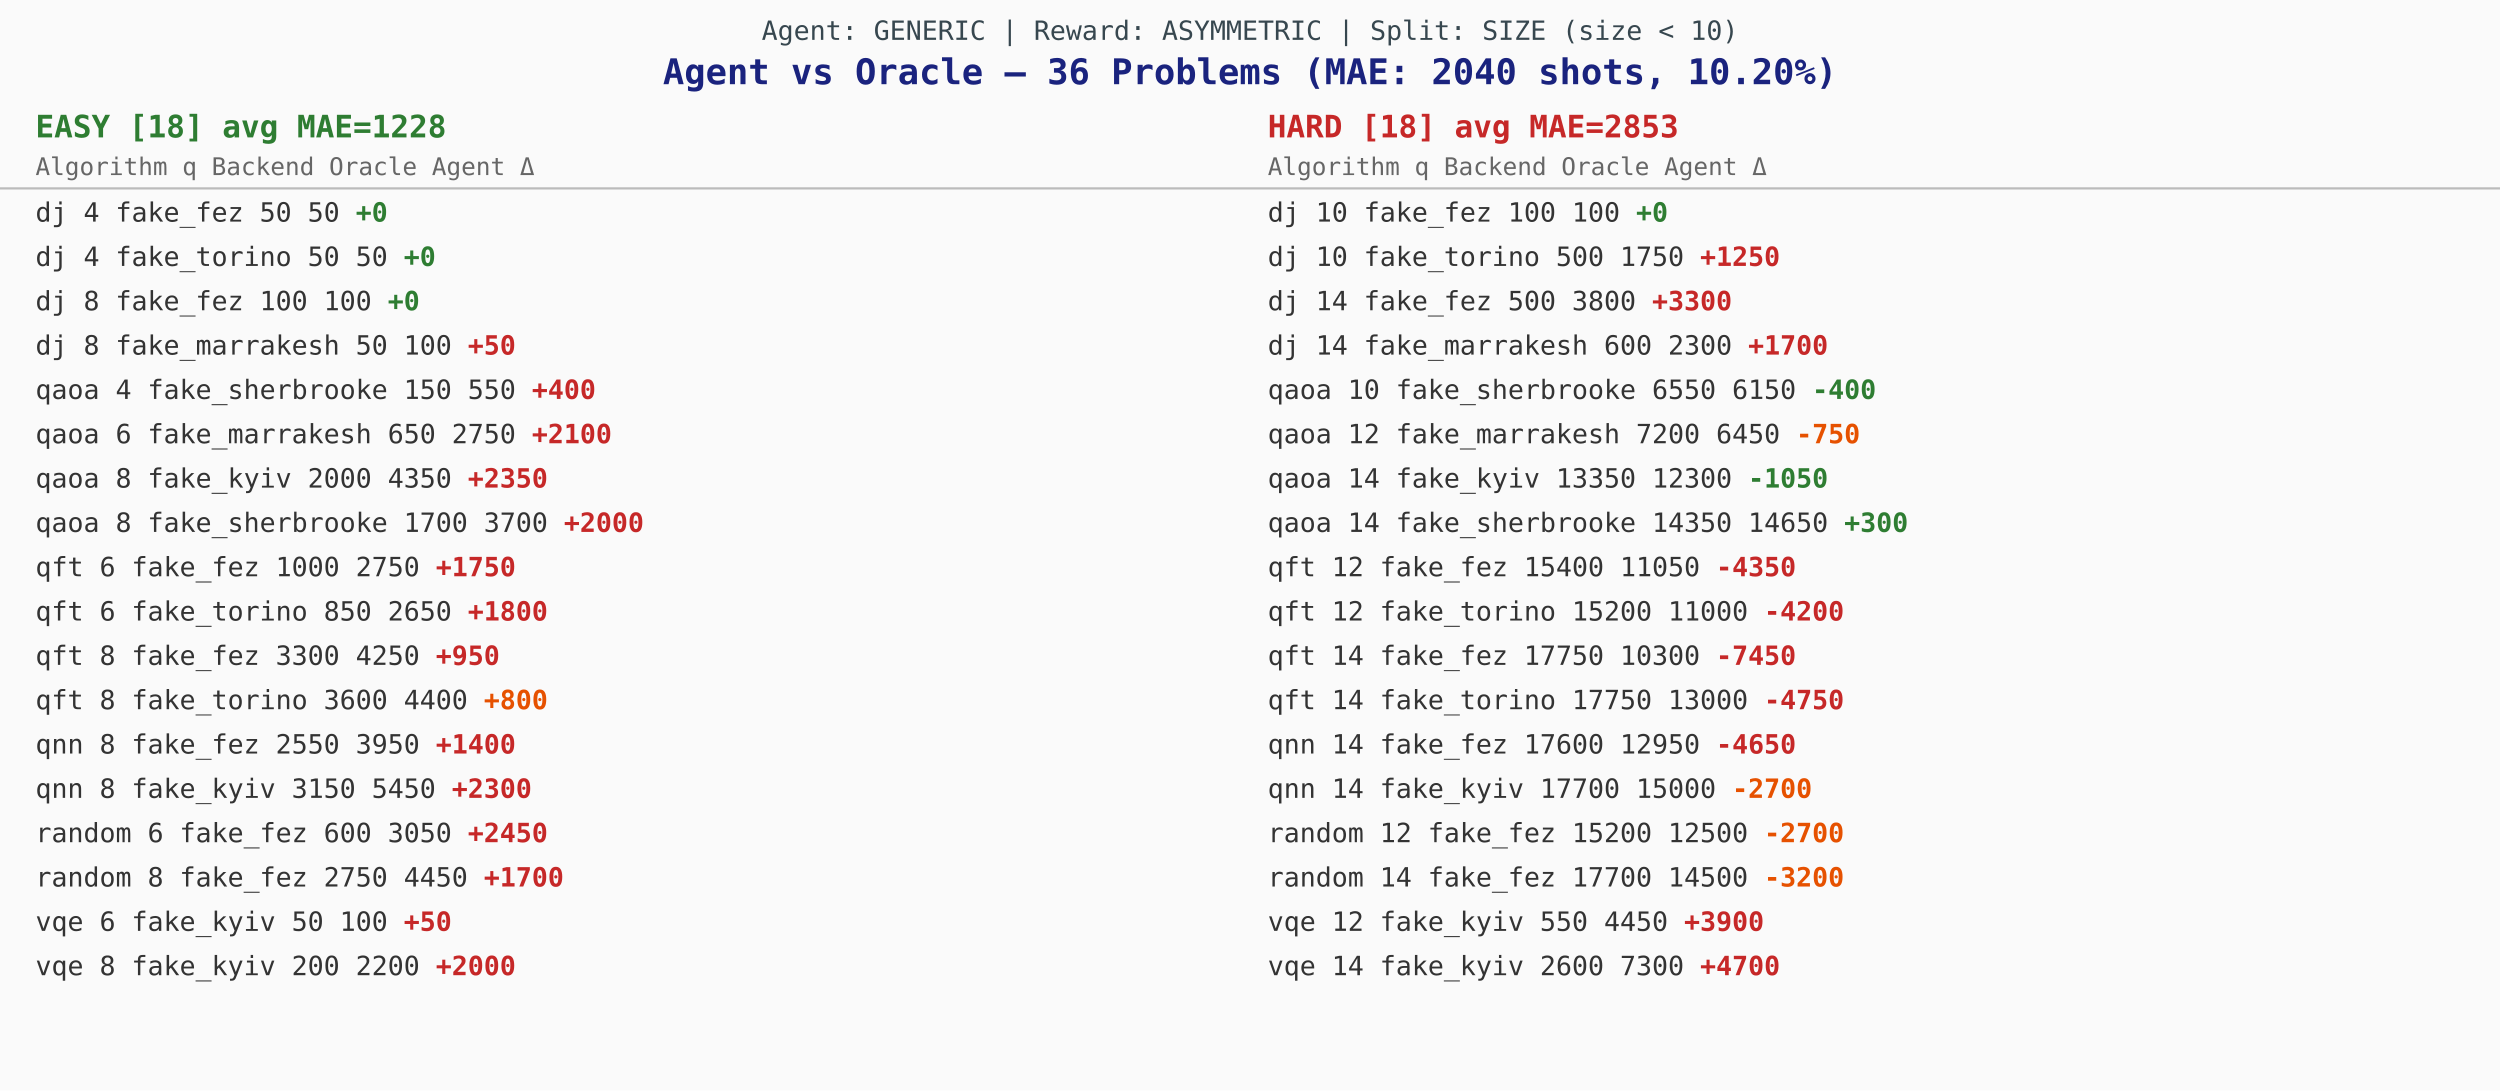
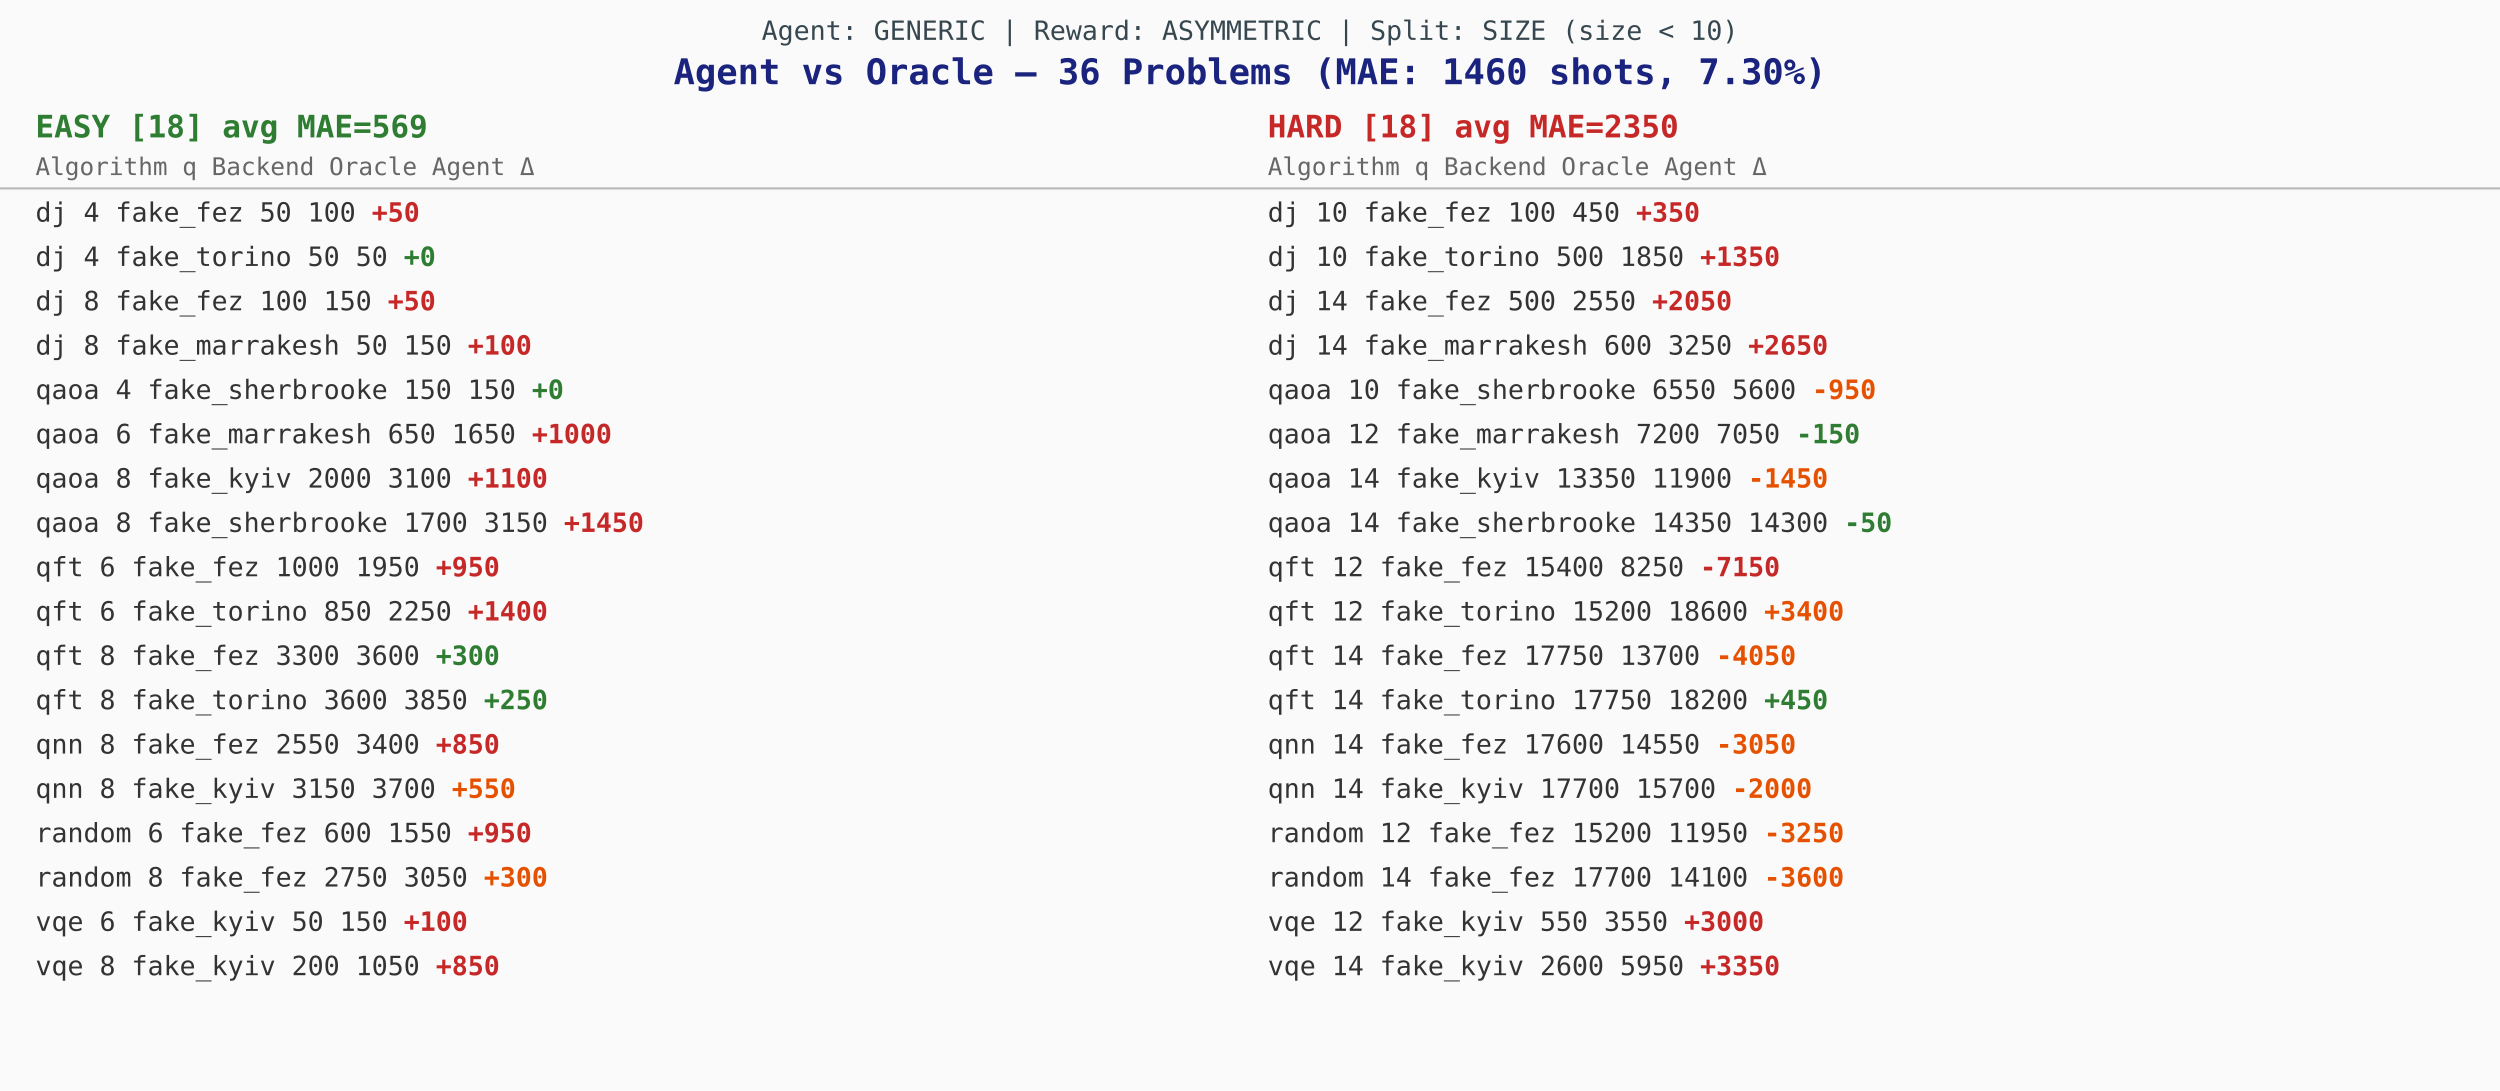
<svg xmlns="http://www.w3.org/2000/svg" width="1128" height="492" font-family="monospace" font-size="12">
  <rect width="1128" height="492" fill="#fafafa" />
  <text x="564" y="18" font-size="12" fill="#37474f" text-anchor="middle">Agent: GENERIC  |  Reward: ASYMMETRIC  |  Split: SIZE (size &lt; 10)</text>
-   <text x="564" y="38" font-size="16" font-weight="bold" fill="#1a237e" text-anchor="middle">Agent vs Oracle — 36 Problems  (MAE: 2040 shots, 10.20%)</text>
-   <text x="16" y="62" font-size="14" font-weight="bold" fill="#2e7d32">EASY [18]  avg MAE=1228</text>
-   <text x="572" y="62" font-size="14" font-weight="bold" fill="#c62828">HARD [18]  avg MAE=2853</text>
+   <text x="564" y="38" font-size="16" font-weight="bold" fill="#1a237e" text-anchor="middle">Agent vs Oracle — 36 Problems  (MAE: 1460 shots, 7.30%)</text>
+   <text x="16" y="62" font-size="14" font-weight="bold" fill="#2e7d32">EASY [18]  avg MAE=569</text>
+   <text x="572" y="62" font-size="14" font-weight="bold" fill="#c62828">HARD [18]  avg MAE=2350</text>
  <text x="16" y="79" font-size="11" fill="#666">Algorithm    q  Backend             Oracle   Agent        Δ</text>
  <text x="572" y="79" font-size="11" fill="#666">Algorithm    q  Backend             Oracle   Agent        Δ</text>
  <line x1="0" y1="85" x2="1128" y2="85" stroke="#bbb" />
-   <text x="16" y="100" fill="#333">      dj    4  fake_fez                50      50  <tspan fill="#2e7d32" font-weight="bold">     +0</tspan>
+   <text x="16" y="100" fill="#333">      dj    4  fake_fez                50     100  <tspan fill="#c62828" font-weight="bold">    +50</tspan>
  </text>
  <text x="16" y="120" fill="#333">      dj    4  fake_torino             50      50  <tspan fill="#2e7d32" font-weight="bold">     +0</tspan>
  </text>
-   <text x="16" y="140" fill="#333">      dj    8  fake_fez               100     100  <tspan fill="#2e7d32" font-weight="bold">     +0</tspan>
+   <text x="16" y="140" fill="#333">      dj    8  fake_fez               100     150  <tspan fill="#c62828" font-weight="bold">    +50</tspan>
  </text>
-   <text x="16" y="160" fill="#333">      dj    8  fake_marrakesh          50     100  <tspan fill="#c62828" font-weight="bold">    +50</tspan>
+   <text x="16" y="160" fill="#333">      dj    8  fake_marrakesh          50     150  <tspan fill="#c62828" font-weight="bold">   +100</tspan>
  </text>
-   <text x="16" y="180" fill="#333">    qaoa    4  fake_sherbrooke        150     550  <tspan fill="#c62828" font-weight="bold">   +400</tspan>
+   <text x="16" y="180" fill="#333">    qaoa    4  fake_sherbrooke        150     150  <tspan fill="#2e7d32" font-weight="bold">     +0</tspan>
  </text>
-   <text x="16" y="200" fill="#333">    qaoa    6  fake_marrakesh         650    2750  <tspan fill="#c62828" font-weight="bold">  +2100</tspan>
+   <text x="16" y="200" fill="#333">    qaoa    6  fake_marrakesh         650    1650  <tspan fill="#c62828" font-weight="bold">  +1000</tspan>
  </text>
-   <text x="16" y="220" fill="#333">    qaoa    8  fake_kyiv             2000    4350  <tspan fill="#c62828" font-weight="bold">  +2350</tspan>
+   <text x="16" y="220" fill="#333">    qaoa    8  fake_kyiv             2000    3100  <tspan fill="#c62828" font-weight="bold">  +1100</tspan>
  </text>
-   <text x="16" y="240" fill="#333">    qaoa    8  fake_sherbrooke       1700    3700  <tspan fill="#c62828" font-weight="bold">  +2000</tspan>
+   <text x="16" y="240" fill="#333">    qaoa    8  fake_sherbrooke       1700    3150  <tspan fill="#c62828" font-weight="bold">  +1450</tspan>
  </text>
-   <text x="16" y="260" fill="#333">     qft    6  fake_fez              1000    2750  <tspan fill="#c62828" font-weight="bold">  +1750</tspan>
+   <text x="16" y="260" fill="#333">     qft    6  fake_fez              1000    1950  <tspan fill="#c62828" font-weight="bold">   +950</tspan>
  </text>
-   <text x="16" y="280" fill="#333">     qft    6  fake_torino            850    2650  <tspan fill="#c62828" font-weight="bold">  +1800</tspan>
+   <text x="16" y="280" fill="#333">     qft    6  fake_torino            850    2250  <tspan fill="#c62828" font-weight="bold">  +1400</tspan>
  </text>
-   <text x="16" y="300" fill="#333">     qft    8  fake_fez              3300    4250  <tspan fill="#c62828" font-weight="bold">   +950</tspan>
+   <text x="16" y="300" fill="#333">     qft    8  fake_fez              3300    3600  <tspan fill="#2e7d32" font-weight="bold">   +300</tspan>
  </text>
-   <text x="16" y="320" fill="#333">     qft    8  fake_torino           3600    4400  <tspan fill="#e65100" font-weight="bold">   +800</tspan>
+   <text x="16" y="320" fill="#333">     qft    8  fake_torino           3600    3850  <tspan fill="#2e7d32" font-weight="bold">   +250</tspan>
  </text>
-   <text x="16" y="340" fill="#333">     qnn    8  fake_fez              2550    3950  <tspan fill="#c62828" font-weight="bold">  +1400</tspan>
+   <text x="16" y="340" fill="#333">     qnn    8  fake_fez              2550    3400  <tspan fill="#c62828" font-weight="bold">   +850</tspan>
  </text>
-   <text x="16" y="360" fill="#333">     qnn    8  fake_kyiv             3150    5450  <tspan fill="#c62828" font-weight="bold">  +2300</tspan>
+   <text x="16" y="360" fill="#333">     qnn    8  fake_kyiv             3150    3700  <tspan fill="#e65100" font-weight="bold">   +550</tspan>
  </text>
-   <text x="16" y="380" fill="#333">  random    6  fake_fez               600    3050  <tspan fill="#c62828" font-weight="bold">  +2450</tspan>
+   <text x="16" y="380" fill="#333">  random    6  fake_fez               600    1550  <tspan fill="#c62828" font-weight="bold">   +950</tspan>
  </text>
-   <text x="16" y="400" fill="#333">  random    8  fake_fez              2750    4450  <tspan fill="#c62828" font-weight="bold">  +1700</tspan>
+   <text x="16" y="400" fill="#333">  random    8  fake_fez              2750    3050  <tspan fill="#e65100" font-weight="bold">   +300</tspan>
  </text>
-   <text x="16" y="420" fill="#333">     vqe    6  fake_kyiv               50     100  <tspan fill="#c62828" font-weight="bold">    +50</tspan>
+   <text x="16" y="420" fill="#333">     vqe    6  fake_kyiv               50     150  <tspan fill="#c62828" font-weight="bold">   +100</tspan>
  </text>
-   <text x="16" y="440" fill="#333">     vqe    8  fake_kyiv              200    2200  <tspan fill="#c62828" font-weight="bold">  +2000</tspan>
+   <text x="16" y="440" fill="#333">     vqe    8  fake_kyiv              200    1050  <tspan fill="#c62828" font-weight="bold">   +850</tspan>
  </text>
-   <text x="572" y="100" fill="#333">      dj   10  fake_fez               100     100  <tspan fill="#2e7d32" font-weight="bold">     +0</tspan>
+   <text x="572" y="100" fill="#333">      dj   10  fake_fez               100     450  <tspan fill="#c62828" font-weight="bold">   +350</tspan>
  </text>
-   <text x="572" y="120" fill="#333">      dj   10  fake_torino            500    1750  <tspan fill="#c62828" font-weight="bold">  +1250</tspan>
+   <text x="572" y="120" fill="#333">      dj   10  fake_torino            500    1850  <tspan fill="#c62828" font-weight="bold">  +1350</tspan>
  </text>
-   <text x="572" y="140" fill="#333">      dj   14  fake_fez               500    3800  <tspan fill="#c62828" font-weight="bold">  +3300</tspan>
+   <text x="572" y="140" fill="#333">      dj   14  fake_fez               500    2550  <tspan fill="#c62828" font-weight="bold">  +2050</tspan>
  </text>
-   <text x="572" y="160" fill="#333">      dj   14  fake_marrakesh         600    2300  <tspan fill="#c62828" font-weight="bold">  +1700</tspan>
+   <text x="572" y="160" fill="#333">      dj   14  fake_marrakesh         600    3250  <tspan fill="#c62828" font-weight="bold">  +2650</tspan>
  </text>
-   <text x="572" y="180" fill="#333">    qaoa   10  fake_sherbrooke       6550    6150  <tspan fill="#2e7d32" font-weight="bold">   -400</tspan>
+   <text x="572" y="180" fill="#333">    qaoa   10  fake_sherbrooke       6550    5600  <tspan fill="#e65100" font-weight="bold">   -950</tspan>
  </text>
-   <text x="572" y="200" fill="#333">    qaoa   12  fake_marrakesh        7200    6450  <tspan fill="#e65100" font-weight="bold">   -750</tspan>
+   <text x="572" y="200" fill="#333">    qaoa   12  fake_marrakesh        7200    7050  <tspan fill="#2e7d32" font-weight="bold">   -150</tspan>
  </text>
-   <text x="572" y="220" fill="#333">    qaoa   14  fake_kyiv            13350   12300  <tspan fill="#2e7d32" font-weight="bold">  -1050</tspan>
+   <text x="572" y="220" fill="#333">    qaoa   14  fake_kyiv            13350   11900  <tspan fill="#e65100" font-weight="bold">  -1450</tspan>
  </text>
-   <text x="572" y="240" fill="#333">    qaoa   14  fake_sherbrooke      14350   14650  <tspan fill="#2e7d32" font-weight="bold">   +300</tspan>
+   <text x="572" y="240" fill="#333">    qaoa   14  fake_sherbrooke      14350   14300  <tspan fill="#2e7d32" font-weight="bold">    -50</tspan>
  </text>
-   <text x="572" y="260" fill="#333">     qft   12  fake_fez             15400   11050  <tspan fill="#c62828" font-weight="bold">  -4350</tspan>
+   <text x="572" y="260" fill="#333">     qft   12  fake_fez             15400    8250  <tspan fill="#c62828" font-weight="bold">  -7150</tspan>
  </text>
-   <text x="572" y="280" fill="#333">     qft   12  fake_torino          15200   11000  <tspan fill="#c62828" font-weight="bold">  -4200</tspan>
+   <text x="572" y="280" fill="#333">     qft   12  fake_torino          15200   18600  <tspan fill="#e65100" font-weight="bold">  +3400</tspan>
  </text>
-   <text x="572" y="300" fill="#333">     qft   14  fake_fez             17750   10300  <tspan fill="#c62828" font-weight="bold">  -7450</tspan>
+   <text x="572" y="300" fill="#333">     qft   14  fake_fez             17750   13700  <tspan fill="#e65100" font-weight="bold">  -4050</tspan>
  </text>
-   <text x="572" y="320" fill="#333">     qft   14  fake_torino          17750   13000  <tspan fill="#c62828" font-weight="bold">  -4750</tspan>
+   <text x="572" y="320" fill="#333">     qft   14  fake_torino          17750   18200  <tspan fill="#2e7d32" font-weight="bold">   +450</tspan>
  </text>
-   <text x="572" y="340" fill="#333">     qnn   14  fake_fez             17600   12950  <tspan fill="#c62828" font-weight="bold">  -4650</tspan>
+   <text x="572" y="340" fill="#333">     qnn   14  fake_fez             17600   14550  <tspan fill="#e65100" font-weight="bold">  -3050</tspan>
  </text>
-   <text x="572" y="360" fill="#333">     qnn   14  fake_kyiv            17700   15000  <tspan fill="#e65100" font-weight="bold">  -2700</tspan>
+   <text x="572" y="360" fill="#333">     qnn   14  fake_kyiv            17700   15700  <tspan fill="#e65100" font-weight="bold">  -2000</tspan>
  </text>
-   <text x="572" y="380" fill="#333">  random   12  fake_fez             15200   12500  <tspan fill="#e65100" font-weight="bold">  -2700</tspan>
+   <text x="572" y="380" fill="#333">  random   12  fake_fez             15200   11950  <tspan fill="#e65100" font-weight="bold">  -3250</tspan>
  </text>
-   <text x="572" y="400" fill="#333">  random   14  fake_fez             17700   14500  <tspan fill="#e65100" font-weight="bold">  -3200</tspan>
+   <text x="572" y="400" fill="#333">  random   14  fake_fez             17700   14100  <tspan fill="#e65100" font-weight="bold">  -3600</tspan>
  </text>
-   <text x="572" y="420" fill="#333">     vqe   12  fake_kyiv              550    4450  <tspan fill="#c62828" font-weight="bold">  +3900</tspan>
+   <text x="572" y="420" fill="#333">     vqe   12  fake_kyiv              550    3550  <tspan fill="#c62828" font-weight="bold">  +3000</tspan>
  </text>
-   <text x="572" y="440" fill="#333">     vqe   14  fake_kyiv             2600    7300  <tspan fill="#c62828" font-weight="bold">  +4700</tspan>
+   <text x="572" y="440" fill="#333">     vqe   14  fake_kyiv             2600    5950  <tspan fill="#c62828" font-weight="bold">  +3350</tspan>
  </text>
</svg>
